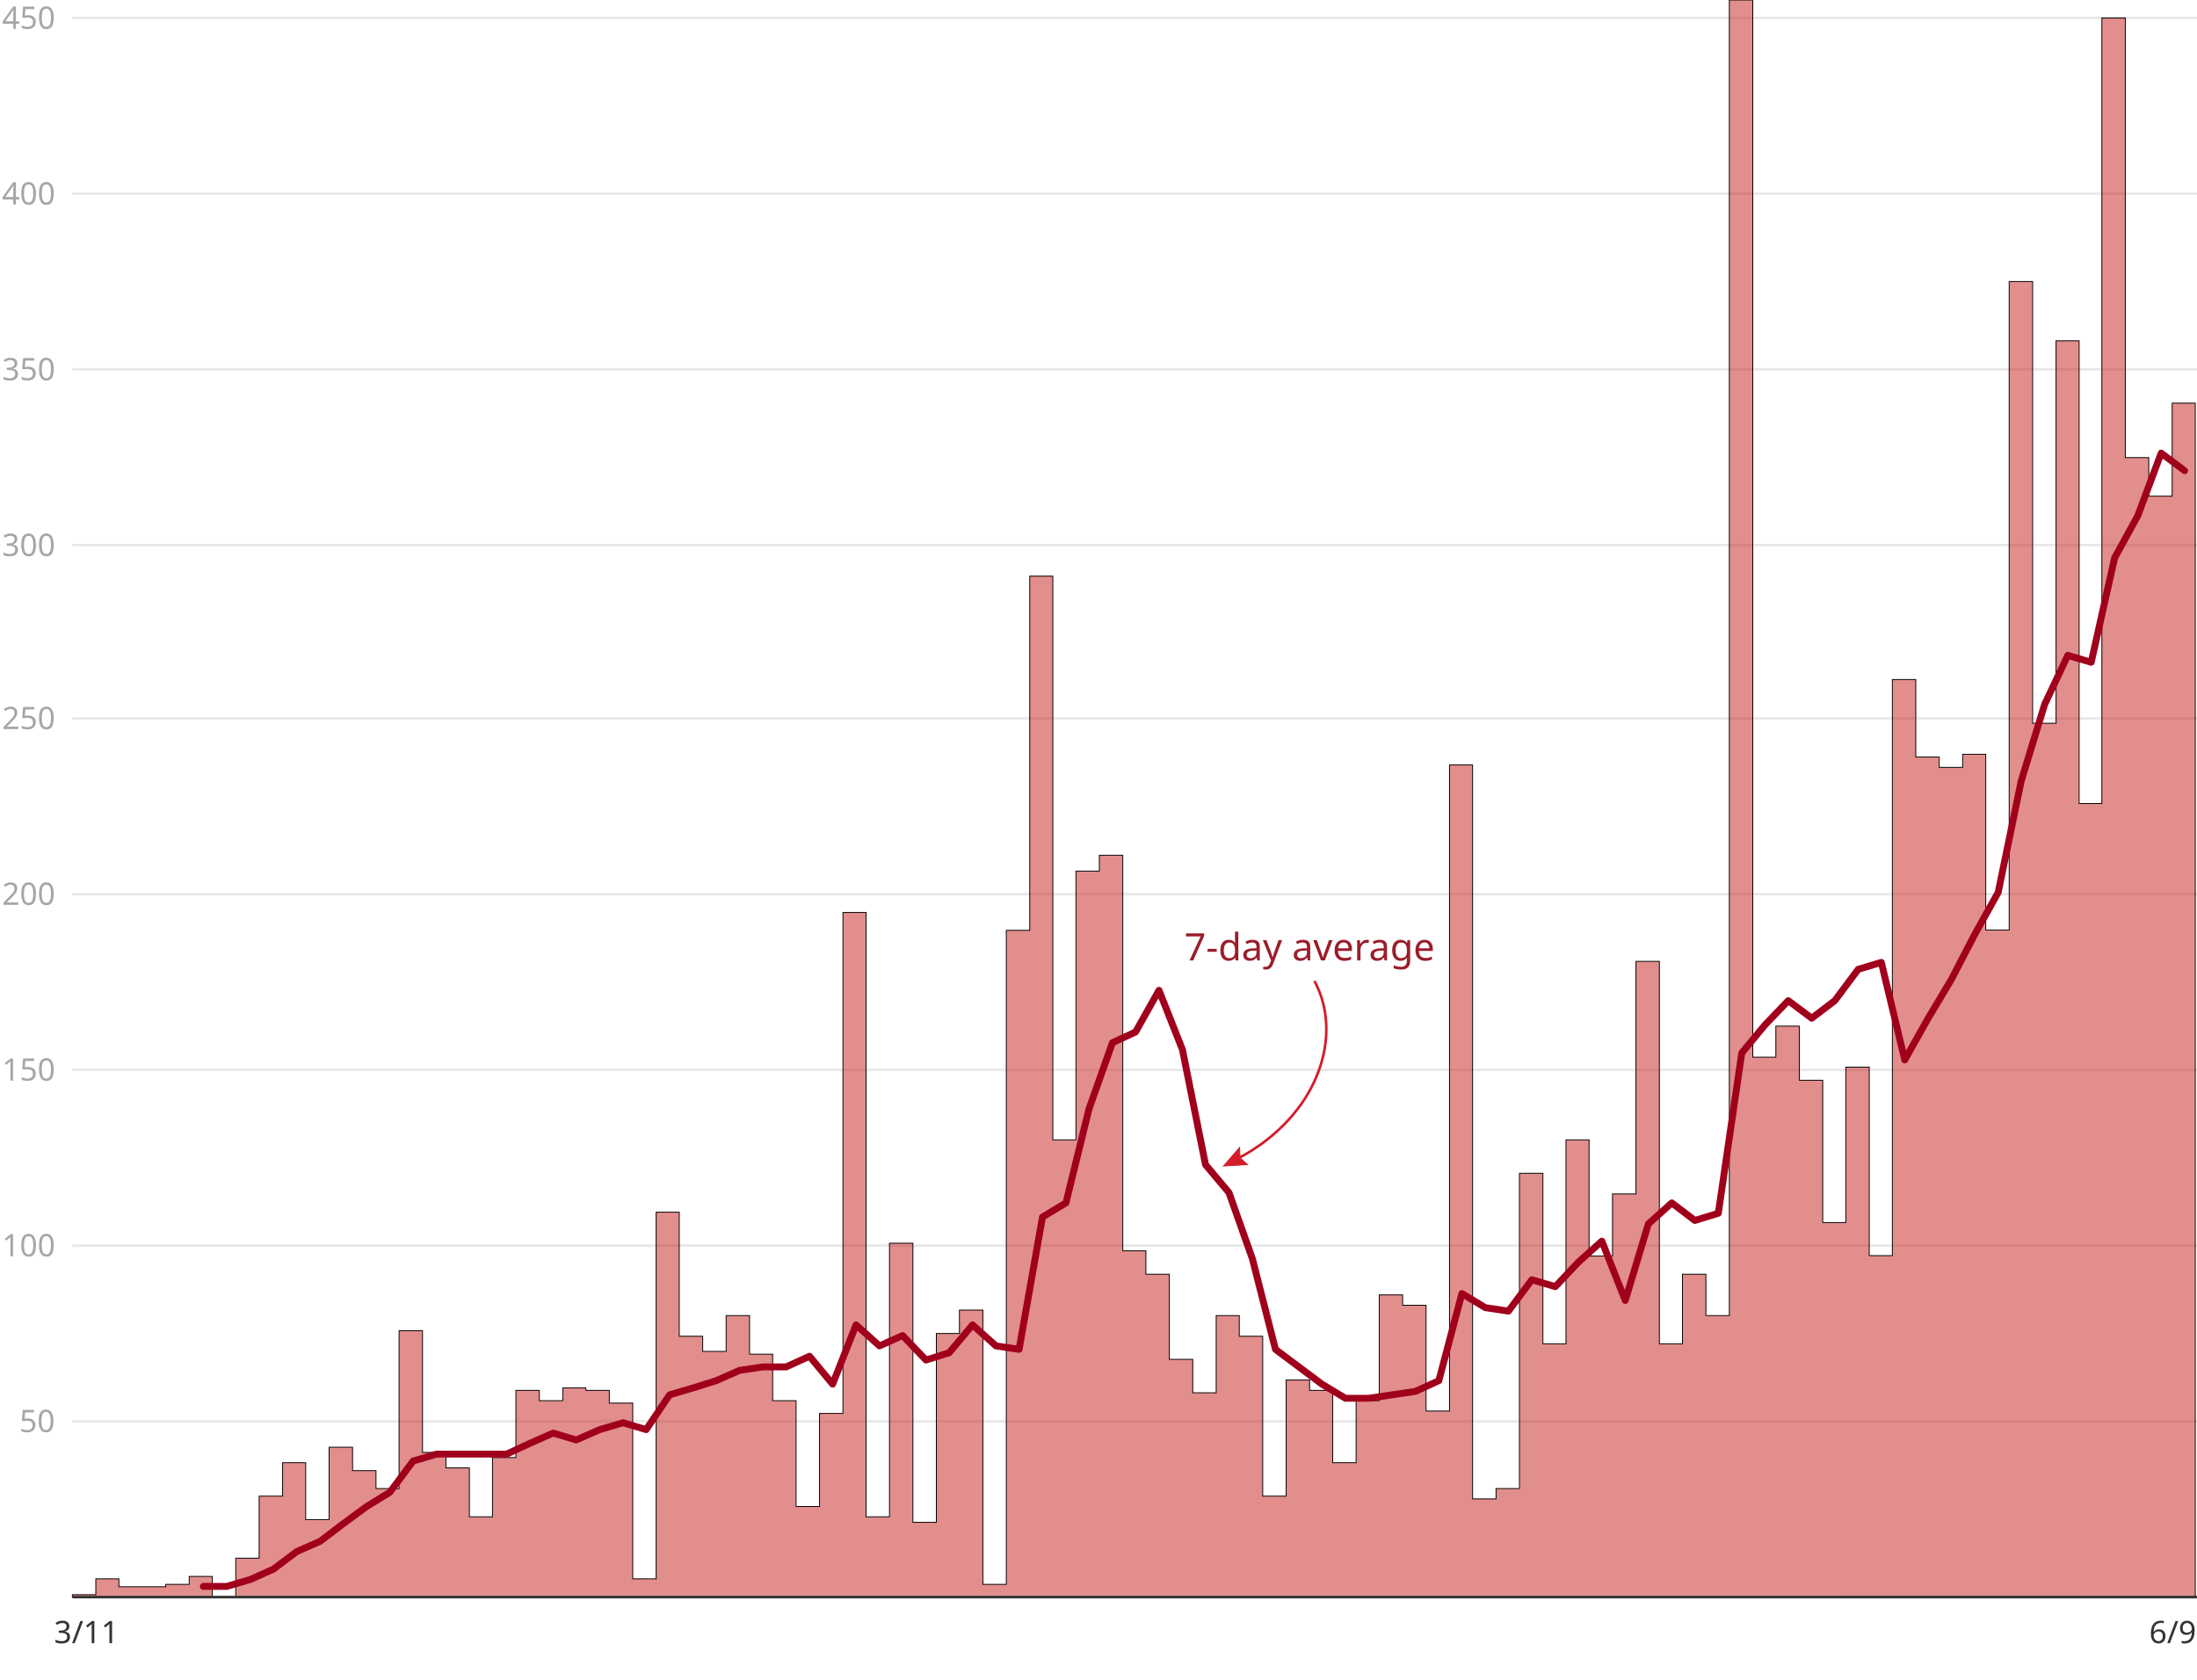
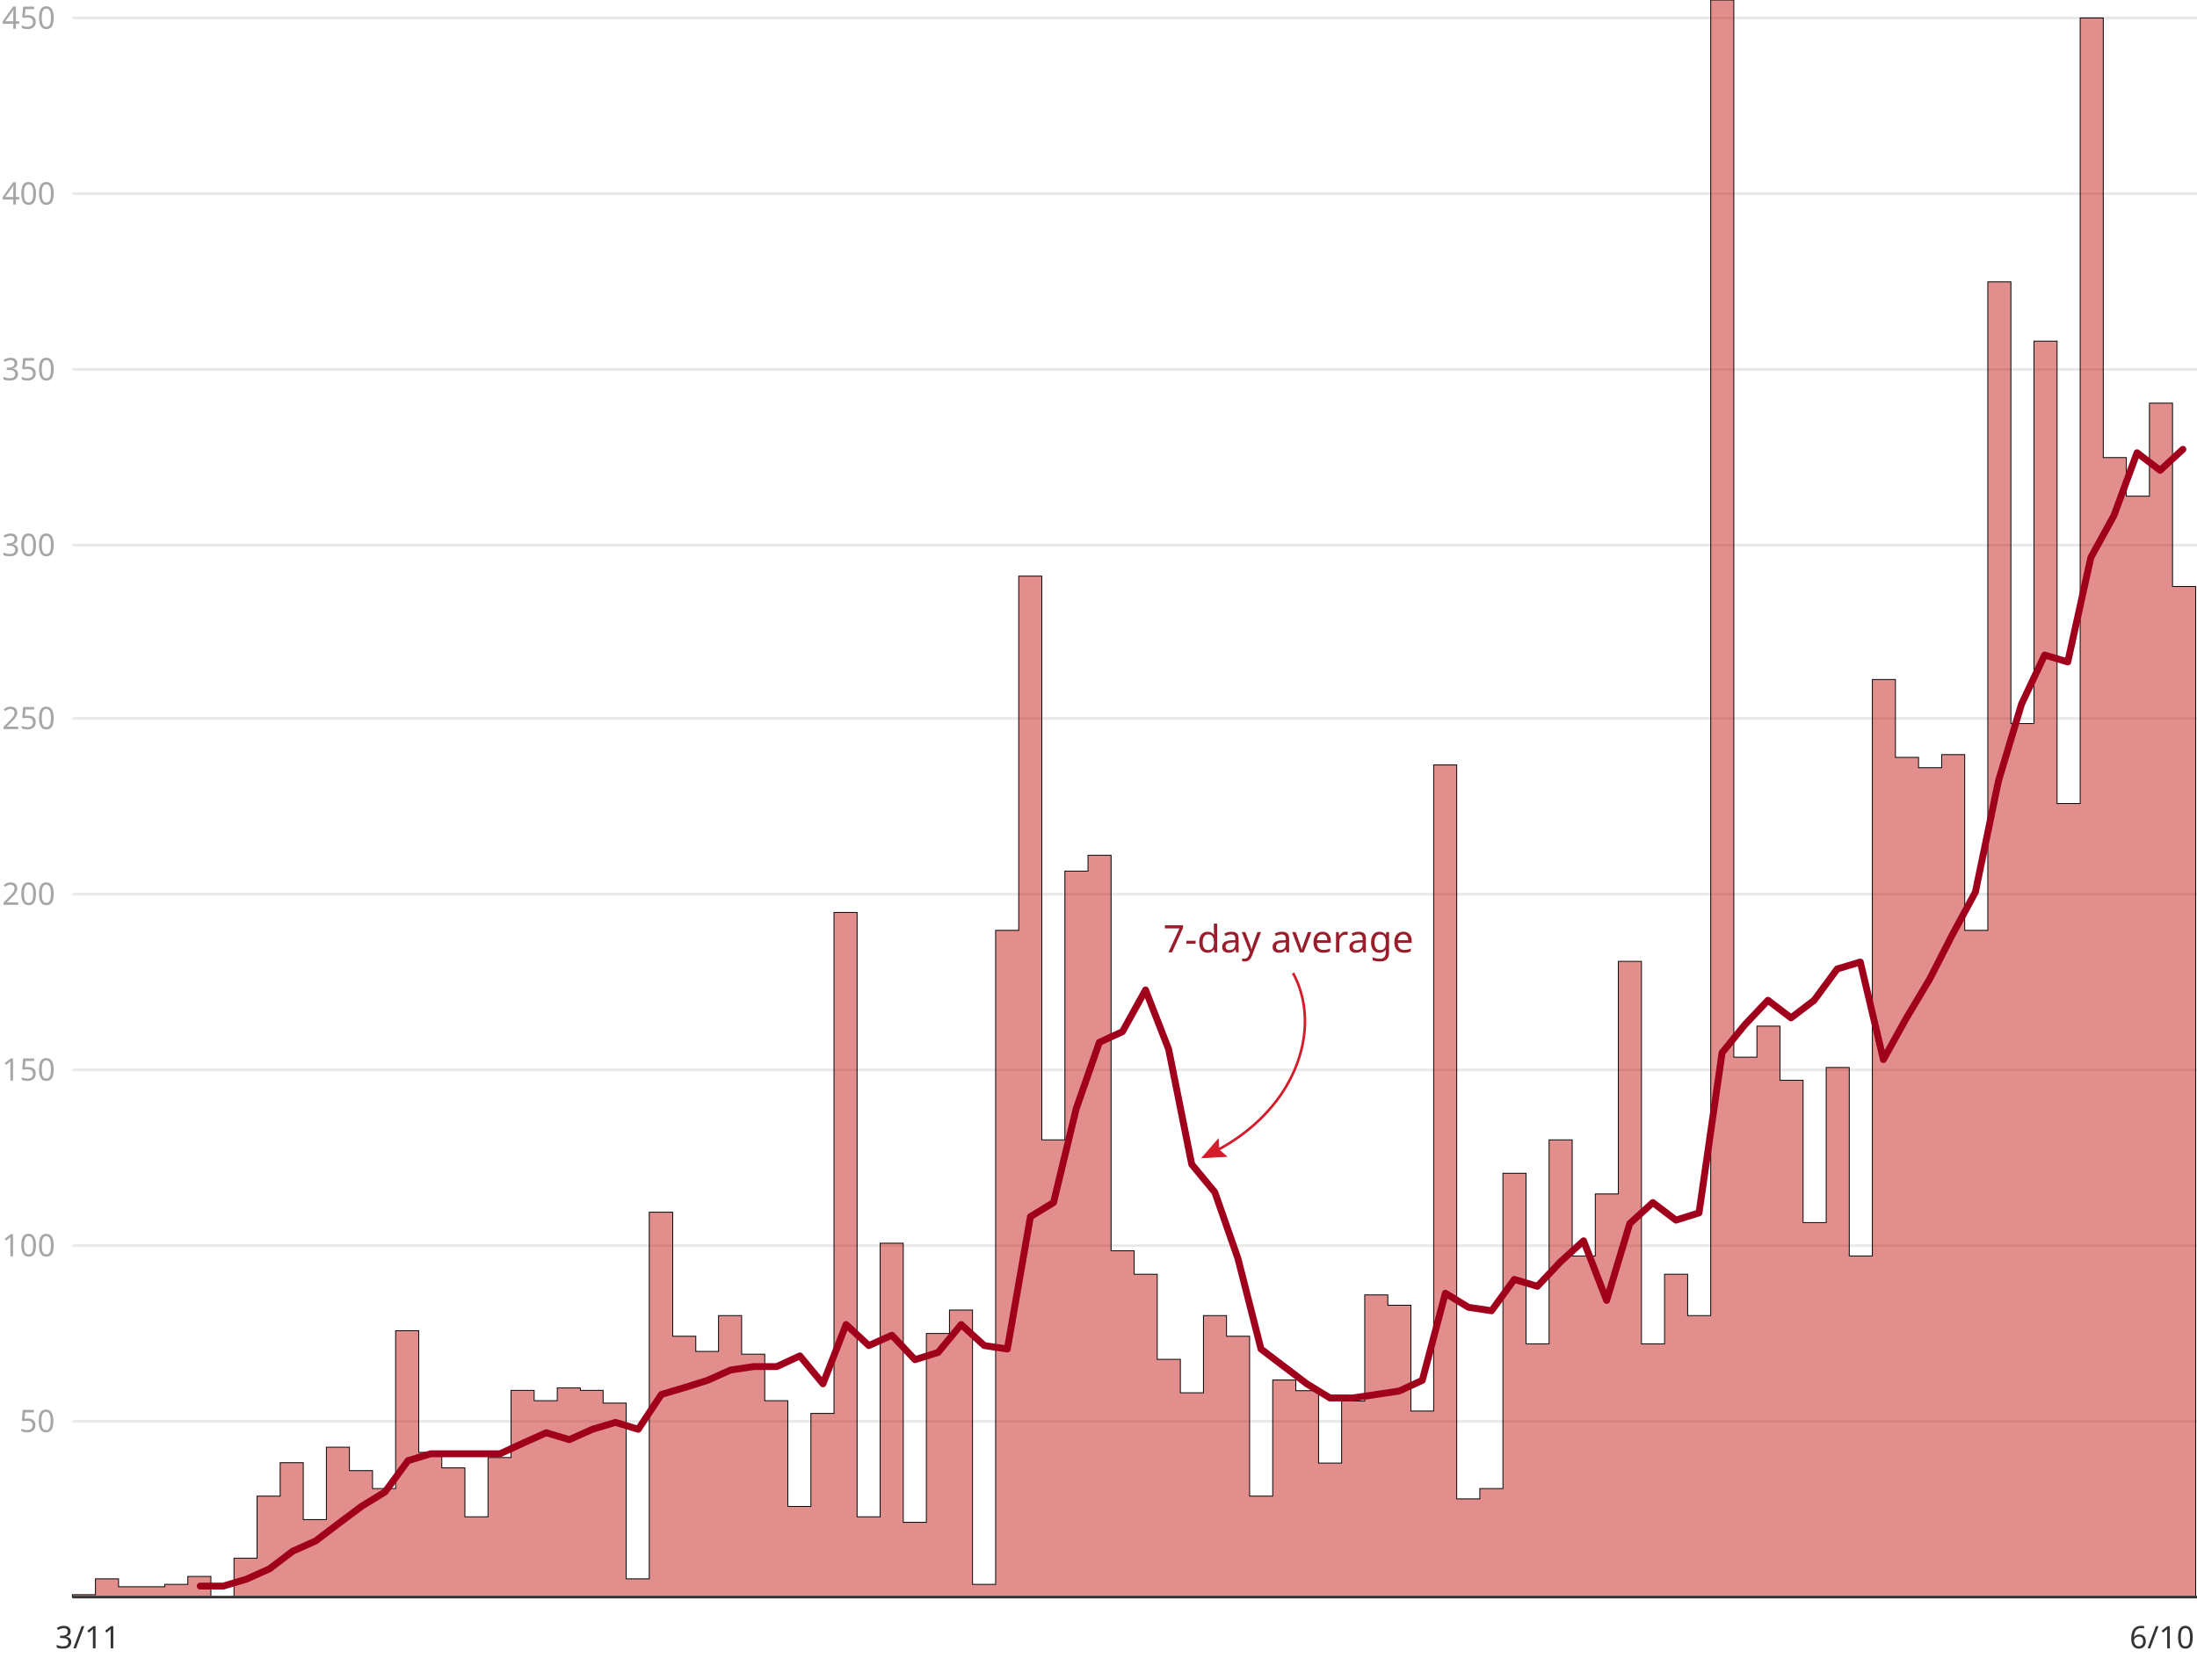
<svg xmlns="http://www.w3.org/2000/svg" xmlns:xlink="http://www.w3.org/1999/xlink" version="1.1" id="Layer_1" x="0px" y="0px" viewBox="0 0 637.5 487.5" style="enable-background:new 0 0 637.5 487.5;" xml:space="preserve">
  <style type="text/css">
	.st0{clip-path:url(#SVGID_2_);}
	.st1{clip-path:url(#SVGID_4_);fill:none;stroke:#E8E8E8;stroke-width:0.75;stroke-miterlimit:10;}
	.st2{clip-path:url(#SVGID_4_);fill:#C71E1D;}
	.st3{clip-path:url(#SVGID_4_);}
	.st4{fill:#C71E1D;fill-opacity:0.5;stroke:#000000;stroke-width:0.25;stroke-miterlimit:10;}
	.st5{clip-path:url(#SVGID_4_);fill:none;stroke:#333333;stroke-width:0.75;stroke-miterlimit:10;}
	.st6{fill:#A6A6A6;}
	.st7{font-family:'Roboto-Regular';}
	.st8{font-size:9px;}
	.st9{fill:none;stroke:#A0001C;stroke-width:2;stroke-linecap:round;stroke-linejoin:round;stroke-miterlimit:10;}
	.st10{fill:#9A1D2B;}
	.st11{font-family:'ArialMT';}
	.st12{font-size:11px;}
	.st13{fill:none;stroke:#D31D2B;stroke-width:0.75;stroke-miterlimit:10;}
	.st14{fill:#D31D2B;stroke:#D31D2B;stroke-width:0.25;stroke-miterlimit:10;}
	.st15{fill:#333333;}
</style>
  <g>
    <defs>
      <rect id="SVGID_1_" width="637.5" height="487.5" />
    </defs>
    <clipPath id="SVGID_2_">
      <use xlink:href="#SVGID_1_" style="overflow:visible;" />
    </clipPath>
    <g class="st0">
      <defs>
        <rect id="SVGID_3_" width="637.5" height="483" />
      </defs>
      <clipPath id="SVGID_4_">
        <use xlink:href="#SVGID_3_" style="overflow:visible;" />
      </clipPath>
      <line class="st1" x1="21" y1="5.2" x2="637.5" y2="5.2" />
      <line class="st1" x1="21" y1="56.2" x2="637.5" y2="56.2" />
      <line class="st1" x1="21" y1="107.2" x2="637.5" y2="107.2" />
      <line class="st1" x1="21" y1="158.2" x2="637.5" y2="158.2" />
      <line class="st1" x1="21" y1="208.5" x2="637.5" y2="208.5" />
      <line class="st1" x1="21" y1="259.5" x2="637.5" y2="259.5" />
      <line class="st1" x1="21" y1="310.5" x2="637.5" y2="310.5" />
      <line class="st1" x1="21" y1="361.5" x2="637.5" y2="361.5" />
      <line class="st1" x1="21" y1="412.5" x2="637.5" y2="412.5" />
-       <path class="st2" d="M61.6,463.5h6.8H61.6z" />
+       <path class="st2" d="M61.2,463.5h6.7H61.2z" />
      <g class="st3">
-         <polygon class="st4" points="54.9,459.8 48.1,459.8 48.1,460.5 41.3,460.5 34.5,460.5 34.5,458.2 27.8,458.2 27.8,462.8      21,462.8 21,463.5 27.8,463.5 34.5,463.5 41.3,463.5 48.1,463.5 54.9,463.5 61.6,463.5 61.6,457.5 54.9,457.5    " />
-         <polygon class="st4" points="630.3,117 630.3,144 623.5,144 623.5,132.8 616.7,132.8 616.7,5.2 609.9,5.2 609.9,233.2      603.3,233.2 603.3,98.9 596.6,98.9 596.6,209.9 589.8,209.9 589.8,81.7 583,81.7 583,269.9 576.2,269.9 576.2,218.9 569.5,218.9      569.5,222.7 562.7,222.7 562.7,219.7 555.9,219.7 555.9,197.2 549.1,197.2 549.1,364.4 542.4,364.4 542.4,309.7 535.6,309.7      535.6,354.8 528.9,354.8 528.9,313.5 522.1,313.5 522.1,297.8 515.3,297.8 515.3,306.8 508.6,306.8 508.6,0 501.8,0 501.8,381.8      495,381.8 495,369.8 488.2,369.8 488.2,390 481.5,390 481.5,279 474.7,279 474.7,346.5 467.9,346.5 467.9,364.5 461.1,364.5      461.1,330.8 454.4,330.8 454.4,390 447.7,390 447.7,340.5 440.9,340.5 440.9,432 434.1,432 434.1,435 427.3,435 427.3,222      420.6,222 420.6,409.5 413.8,409.5 413.8,378.8 407,378.8 407,375.8 400.2,375.8 400.2,406.5 393.5,406.5 393.5,424.5      386.7,424.5 386.7,403.5 380,403.5 380,400.5 373.2,400.5 373.2,434.2 366.4,434.2 366.4,387.8 359.6,387.8 359.6,381.8      352.9,381.8 352.9,404.2 346.1,404.2 346.1,394.5 339.3,394.5 339.3,369.8 332.5,369.8 332.5,363 325.8,363 325.8,248.2      319,248.2 319,252.8 312.2,252.8 312.2,330.8 305.5,330.8 305.5,167.2 298.8,167.2 298.8,270 292,270 292,459.8 285.2,459.8      285.2,380.2 278.4,380.2 278.4,387 271.7,387 271.7,441.8 264.9,441.8 264.9,360.8 258.1,360.8 258.1,440.2 251.3,440.2      251.3,264.8 244.6,264.8 244.6,410.2 237.8,410.2 237.8,437.2 231,437.2 231,406.5 224.2,406.5 224.2,393 217.5,393 217.5,381.8      210.7,381.8 210.7,392.2 203.9,392.2 203.9,387.8 197.1,387.8 197.1,351.8 190.4,351.8 190.4,458.2 183.6,458.2 183.6,407.2      176.8,407.2 176.8,403.5 170,403.5 170,402.8 163.3,402.8 163.3,406.5 156.5,406.5 156.5,403.5 149.7,403.5 149.7,423 142.9,423      142.9,440.2 136.2,440.2 136.2,426 129.4,426 129.4,421.5 122.6,421.5 122.6,386.2 115.8,386.2 115.8,432 109.1,432 109.1,426.8      102.3,426.8 102.3,420 95.5,420 95.5,441 88.7,441 88.7,424.5 82,424.5 82,434.2 75.2,434.2 75.2,452.2 68.4,452.2 68.4,463.5      75.2,463.5 82,463.5 88.7,463.5 95.5,463.5 102.3,463.5 109.1,463.5 115.8,463.5 122.6,463.5 129.4,463.5 136.2,463.5      142.9,463.5 149.7,463.5 156.5,463.5 163.3,463.5 170,463.5 176.8,463.5 176.8,463.5 183.6,463.5 190.4,463.5 197.1,463.5      203.9,463.5 210.7,463.5 217.5,463.5 224.2,463.5 231,463.5 237.8,463.5 244.6,463.5 244.6,463.5 251.3,463.5 251.3,463.5      258.1,463.5 264.9,463.5 271.7,463.5 278.4,463.5 285.2,463.5 292,463.5 298.8,463.5 305.5,463.5 312.2,463.5 312.3,463.5      319,463.5 325.8,463.5 332.5,463.5 339.3,463.5 346.1,463.5 352.9,463.5 359.6,463.5 366.4,463.5 373.2,463.5 380,463.5      386.7,463.5 386.7,463.5 393.5,463.5 400.2,463.5 407,463.5 413.8,463.5 420.6,463.5 427.3,463.5 434.1,463.5 440.9,463.5      447.7,463.5 454.4,463.5 454.4,463.5 461.1,463.5 467.9,463.5 474.7,463.5 481.5,463.5 488.2,463.5 495,463.5 501.8,463.5      508.6,463.5 515.3,463.5 522.1,463.5 528.9,463.5 535.7,463.5 535.7,463.4 542.4,463.4 549.1,463.4 555.9,463.4 562.7,463.4      569.5,463.4 576.2,463.4 583,463.4 589.8,463.4 596.6,463.4 603.2,463.4 603.2,463.5 609.9,463.5 616.7,463.5 623.5,463.5      630.3,463.5 637,463.5 637,117    " />
+         <polygon class="st4" points="54.5,459.8 47.8,459.8 47.8,460.5 41.1,460.5 34.4,460.5 34.4,458.2 27.7,458.2 27.7,462.8      21,462.8 21,463.5 27.7,463.5 34.4,463.5 41.1,463.5 47.8,463.5 54.5,463.5 61.2,463.5 61.2,457.5 54.5,457.5    " />
+         <polygon class="st4" points="630.4,170.2 630.4,117 623.7,117 623.7,144 617,144 617,132.8 610.3,132.8 610.3,5.2 603.6,5.2      603.6,233.2 596.9,233.2 596.9,99 590.2,99 590.2,210 583.5,210 583.5,81.8 576.8,81.8 576.8,270 570.1,270 570.1,219 563.4,219      563.4,222.8 556.7,222.8 556.7,219.8 550,219.8 550,197.2 543.3,197.2 543.3,364.5 536.6,364.5 536.6,309.8 529.9,309.8      529.9,354.8 523.2,354.8 523.2,313.5 516.5,313.5 516.5,297.8 509.8,297.8 509.8,306.8 503.1,306.8 503.1,0 496.4,0 496.4,381.8      489.7,381.8 489.7,369.8 483,369.8 483,390 476.3,390 476.3,279 469.6,279 469.6,346.5 462.9,346.5 462.9,364.5 456.2,364.5      456.2,330.8 449.5,330.8 449.5,390 442.8,390 442.8,340.5 436.1,340.5 436.1,432 429.4,432 429.4,435 422.7,435 422.7,222      416,222 416,409.5 409.4,409.5 409.4,378.8 402.7,378.8 402.7,375.8 396,375.8 396,406.6 389.3,406.6 389.3,424.6 382.6,424.6      382.6,403.6 376,403.6 376,400.5 369.3,400.5 369.3,434.2 362.6,434.2 362.6,387.8 355.9,387.8 355.9,381.8 349.2,381.8      349.2,404.2 342.5,404.2 342.5,394.5 335.8,394.5 335.8,369.8 329.1,369.8 329.1,363 322.4,363 322.4,248.2 315.7,248.2      315.7,252.8 309,252.8 309,330.8 302.3,330.8 302.3,167.2 295.6,167.2 295.6,270 288.9,270 288.9,459.8 282.2,459.8 282.2,380.2      275.5,380.2 275.5,387 268.8,387 268.8,441.8 262.1,441.8 262.1,360.8 255.4,360.8 255.4,440.2 248.7,440.2 248.7,264.8      242,264.8 242,410.2 235.3,410.2 235.3,437.2 228.6,437.2 228.6,406.5 221.9,406.5 221.9,393 215.2,393 215.2,381.8 208.5,381.8      208.5,392.2 201.9,392.2 201.9,387.8 195.2,387.8 195.2,351.8 188.4,351.8 188.4,458.2 181.7,458.2 181.7,407.2 175,407.2      175,403.5 168.4,403.5 168.4,402.8 161.7,402.8 161.7,406.5 155,406.5 155,403.5 148.3,403.5 148.3,423 141.6,423 141.6,440.2      134.9,440.2 134.9,426 128.2,426 128.2,421.5 121.5,421.5 121.5,386.2 114.8,386.2 114.8,432 108.1,432 108.1,426.8 101.4,426.8      101.4,420 94.7,420 94.7,441 88,441 88,424.5 81.3,424.5 81.3,434.2 74.6,434.2 74.6,452.2 67.9,452.2 67.9,463.5 74.6,463.5      81.3,463.5 88,463.5 94.7,463.5 101.4,463.5 108.1,463.5 114.8,463.5 121.5,463.5 128.2,463.5 134.9,463.5 141.6,463.5      148.3,463.5 155,463.5 161.7,463.5 168.3,463.5 168.4,463.5 175,463.5 181.7,463.5 188.4,463.5 195.2,463.5 201.8,463.5      201.9,463.5 208.5,463.5 215.2,463.5 221.9,463.5 228.6,463.5 235.3,463.5 242,463.5 248.7,463.5 255.4,463.5 262.1,463.5      268.8,463.5 275.5,463.5 282.2,463.5 288.9,463.5 288.9,463.5 295.6,463.5 302.3,463.5 309,463.5 315.7,463.5 322.4,463.5      329.1,463.5 335.8,463.5 342.5,463.5 349.2,463.5 355.9,463.5 362.6,463.5 369.3,463.5 375.9,463.5 375.9,463.6 382.6,463.6      389.3,463.6 396,463.6 402.7,463.6 409.4,463.6 409.4,463.5 416,463.5 422.7,463.5 429.4,463.5 436.1,463.5 442.8,463.5      442.8,463.5 449.5,463.5 456.2,463.5 462.9,463.5 469.6,463.5 476.3,463.5 483,463.5 489.7,463.5 496.4,463.5 503.1,463.5      509.8,463.5 516.5,463.5 523.2,463.5 529.9,463.5 529.9,463.5 536.6,463.5 543.3,463.5 543.3,463.5 550,463.5 556.7,463.5      563.4,463.5 563.4,463.5 570.1,463.5 576.8,463.5 583.5,463.5 583.5,463.5 590.2,463.5 596.9,463.5 596.9,463.5 603.6,463.5      610.3,463.5 617,463.5 617,463.5 623.7,463.5 630.4,463.5 630.4,463.5 637.1,463.5 637.1,170.2    " />
      </g>
      <line class="st5" x1="21" y1="463.5" x2="637.5" y2="463.5" />
    </g>
    <g class="st0">
      <text transform="matrix(1 0 0 1 5.6426 415.5996)" class="st6 st7 st8">50</text>
    </g>
    <g class="st0">
      <text transform="matrix(1 0 0 1 0.5889 364.5996)" class="st6 st7 st8">100</text>
    </g>
    <g class="st0">
      <text transform="matrix(1 0 0 1 0.5889 313.5996)" class="st6 st7 st8">150</text>
    </g>
    <g class="st0">
      <text transform="matrix(1 0 0 1 0.5889 262.5996)" class="st6 st7 st8">200</text>
    </g>
    <g class="st0">
      <text transform="matrix(1 0 0 1 0.5889 211.5996)" class="st6 st7 st8">250</text>
    </g>
    <g class="st0">
      <text transform="matrix(1 0 0 1 0.5889 161.3496)" class="st6 st7 st8">300</text>
    </g>
    <g class="st0">
      <text transform="matrix(1 0 0 1 0.5889 110.3496)" class="st6 st7 st8">350</text>
    </g>
    <g class="st0">
      <text transform="matrix(1 0 0 1 0.5889 59.3496)" class="st6 st7 st8">400</text>
    </g>
    <g class="st0">
      <text transform="matrix(1 0 0 1 0.5889 8.3496)" class="st6 st7 st8">450</text>
    </g>
  </g>
-   <polyline class="st9" points="59,460.4 65.8,460.4 72.6,458.4 79.3,455.4 86.1,450.3 92.9,447.3 99.6,442.2 106.4,437.2   113.1,433.1 119.9,424 126.7,422 133.4,422 140.2,422 147,422 153.7,418.9 160.5,415.9 167.2,417.9 174,414.9 180.8,412.9   187.5,414.9 194.3,404.8 201.1,402.8 207.8,400.7 214.6,397.7 221.3,396.7 228.1,396.7 234.9,393.6 241.6,401.7 248.4,384.5   255.2,390.6 261.9,387.6 268.7,394.7 275.4,392.6 282.2,384.5 289,390.6 295.7,391.6 302.5,353.2 309.3,349.1 316,321.8   322.8,302.6 329.5,299.5 336.3,287.4 343.1,304.6 349.8,338 356.6,346.1 363.4,365.3 370.1,391.6 376.9,396.7 383.6,401.7   390.4,405.8 397.2,405.8 403.9,404.8 410.7,403.8 417.5,400.7 424.2,375.4 431,379.5 437.7,380.5 444.5,371.4 451.3,373.4   458,366.3 464.8,360.2 471.6,377.4 478.3,355.2 485.1,349.1 491.8,354.2 498.6,352.1 505.4,305.6 512.1,297.5 518.9,290.4   525.7,295.5 532.4,290.4 539.2,281.3 545.9,279.3 552.7,307.6 559.5,295.5 566.2,284.3 573,271.2 579.8,259 586.5,226.6   593.3,204.4 600,190.2 606.8,192.2 613.6,161.9 620.3,149.7 627.1,131.5 633.9,136.6 " />
-   <text transform="matrix(1 0 0 1 343.6599 278.7393)" class="st10 st11 st12">7-day average</text>
+   <polyline class="st9" points="58.1,460.3 64.8,460.3 71.5,458.3 78.2,455.3 84.9,450.2 91.6,447.2 98.3,442.1 105,437.1 111.7,433   118.4,423.9 125,421.9 131.7,421.9 138.4,421.9 145.1,421.9 151.8,418.8 158.5,415.8 165.2,417.8 171.9,414.8 178.6,412.8   185.2,414.8 191.9,404.7 198.6,402.7 205.3,400.6 212,397.6 218.7,396.6 225.4,396.6 232.1,393.5 238.8,401.6 245.5,384.4   252.1,390.5 258.8,387.5 265.5,394.6 272.2,392.5 278.9,384.4 285.6,390.5 292.3,391.5 299,353.1 305.7,349 312.3,321.7 319,302.5   325.7,299.4 332.4,287.3 339.1,304.5 345.8,337.9 352.5,346 359.2,365.2 365.9,391.5 372.6,396.6 379.2,401.6 385.9,405.7   392.6,405.7 399.3,404.7 406,403.7 412.7,400.6 419.4,375.3 426.1,379.4 432.8,380.4 439.4,371.3 446.1,373.3 452.8,366.2   459.5,360.1 466.2,377.4 472.9,355.1 479.6,349 486.3,354.1 493,352 499.7,305.5 506.3,297.4 513,290.3 519.7,295.4 526.4,290.3   533.1,281.2 539.8,279.2 546.5,307.5 553.2,295.4 559.9,284.2 566.6,271.1 573.2,258.9 579.9,226.6 586.6,204.3 593.3,190.1   600,192.1 606.7,161.8 613.4,149.6 620.1,131.4 626.8,136.5 633.4,130.4 " />
+   <text transform="matrix(1 0 0 1 337.5278 276.3944)" class="st10 st11 st12">7-day average</text>
  <g>
    <g>
-       <path class="st13" d="M381.4,284.7c5.7,10.5,4.3,24.1-3.8,35.7c-5.9,8.3-13.5,13.3-18.6,15.9" />
+       <path class="st13" d="M375.2,282.4c5.7,10.5,4.3,24.1-3.8,35.7c-5.9,8.3-13.5,13.3-18.6,15.9" />
      <g>
-         <polygon class="st14" points="359.7,333 359.8,336 362,338 355,338.4    " />
+         <polygon class="st14" points="353.5,330.6 353.7,333.7 355.9,335.6 348.8,336    " />
      </g>
    </g>
  </g>
  <g>
-     <text transform="matrix(1 0 0 1 623.6282 476.865)" class="st15 st7 st8">6/9</text>
+     <text transform="matrix(1 0 0 1 617.9233 478.3623)" class="st15 st7 st8">6/10</text>
  </g>
  <g>
-     <text transform="matrix(1 0 0 1 15.6834 476.8647)" class="st15 st7 st8">3/11</text>
+     <text transform="matrix(1 0 0 1 16.0414 478.3625)" class="st15 st7 st8">3/11</text>
  </g>
</svg>
